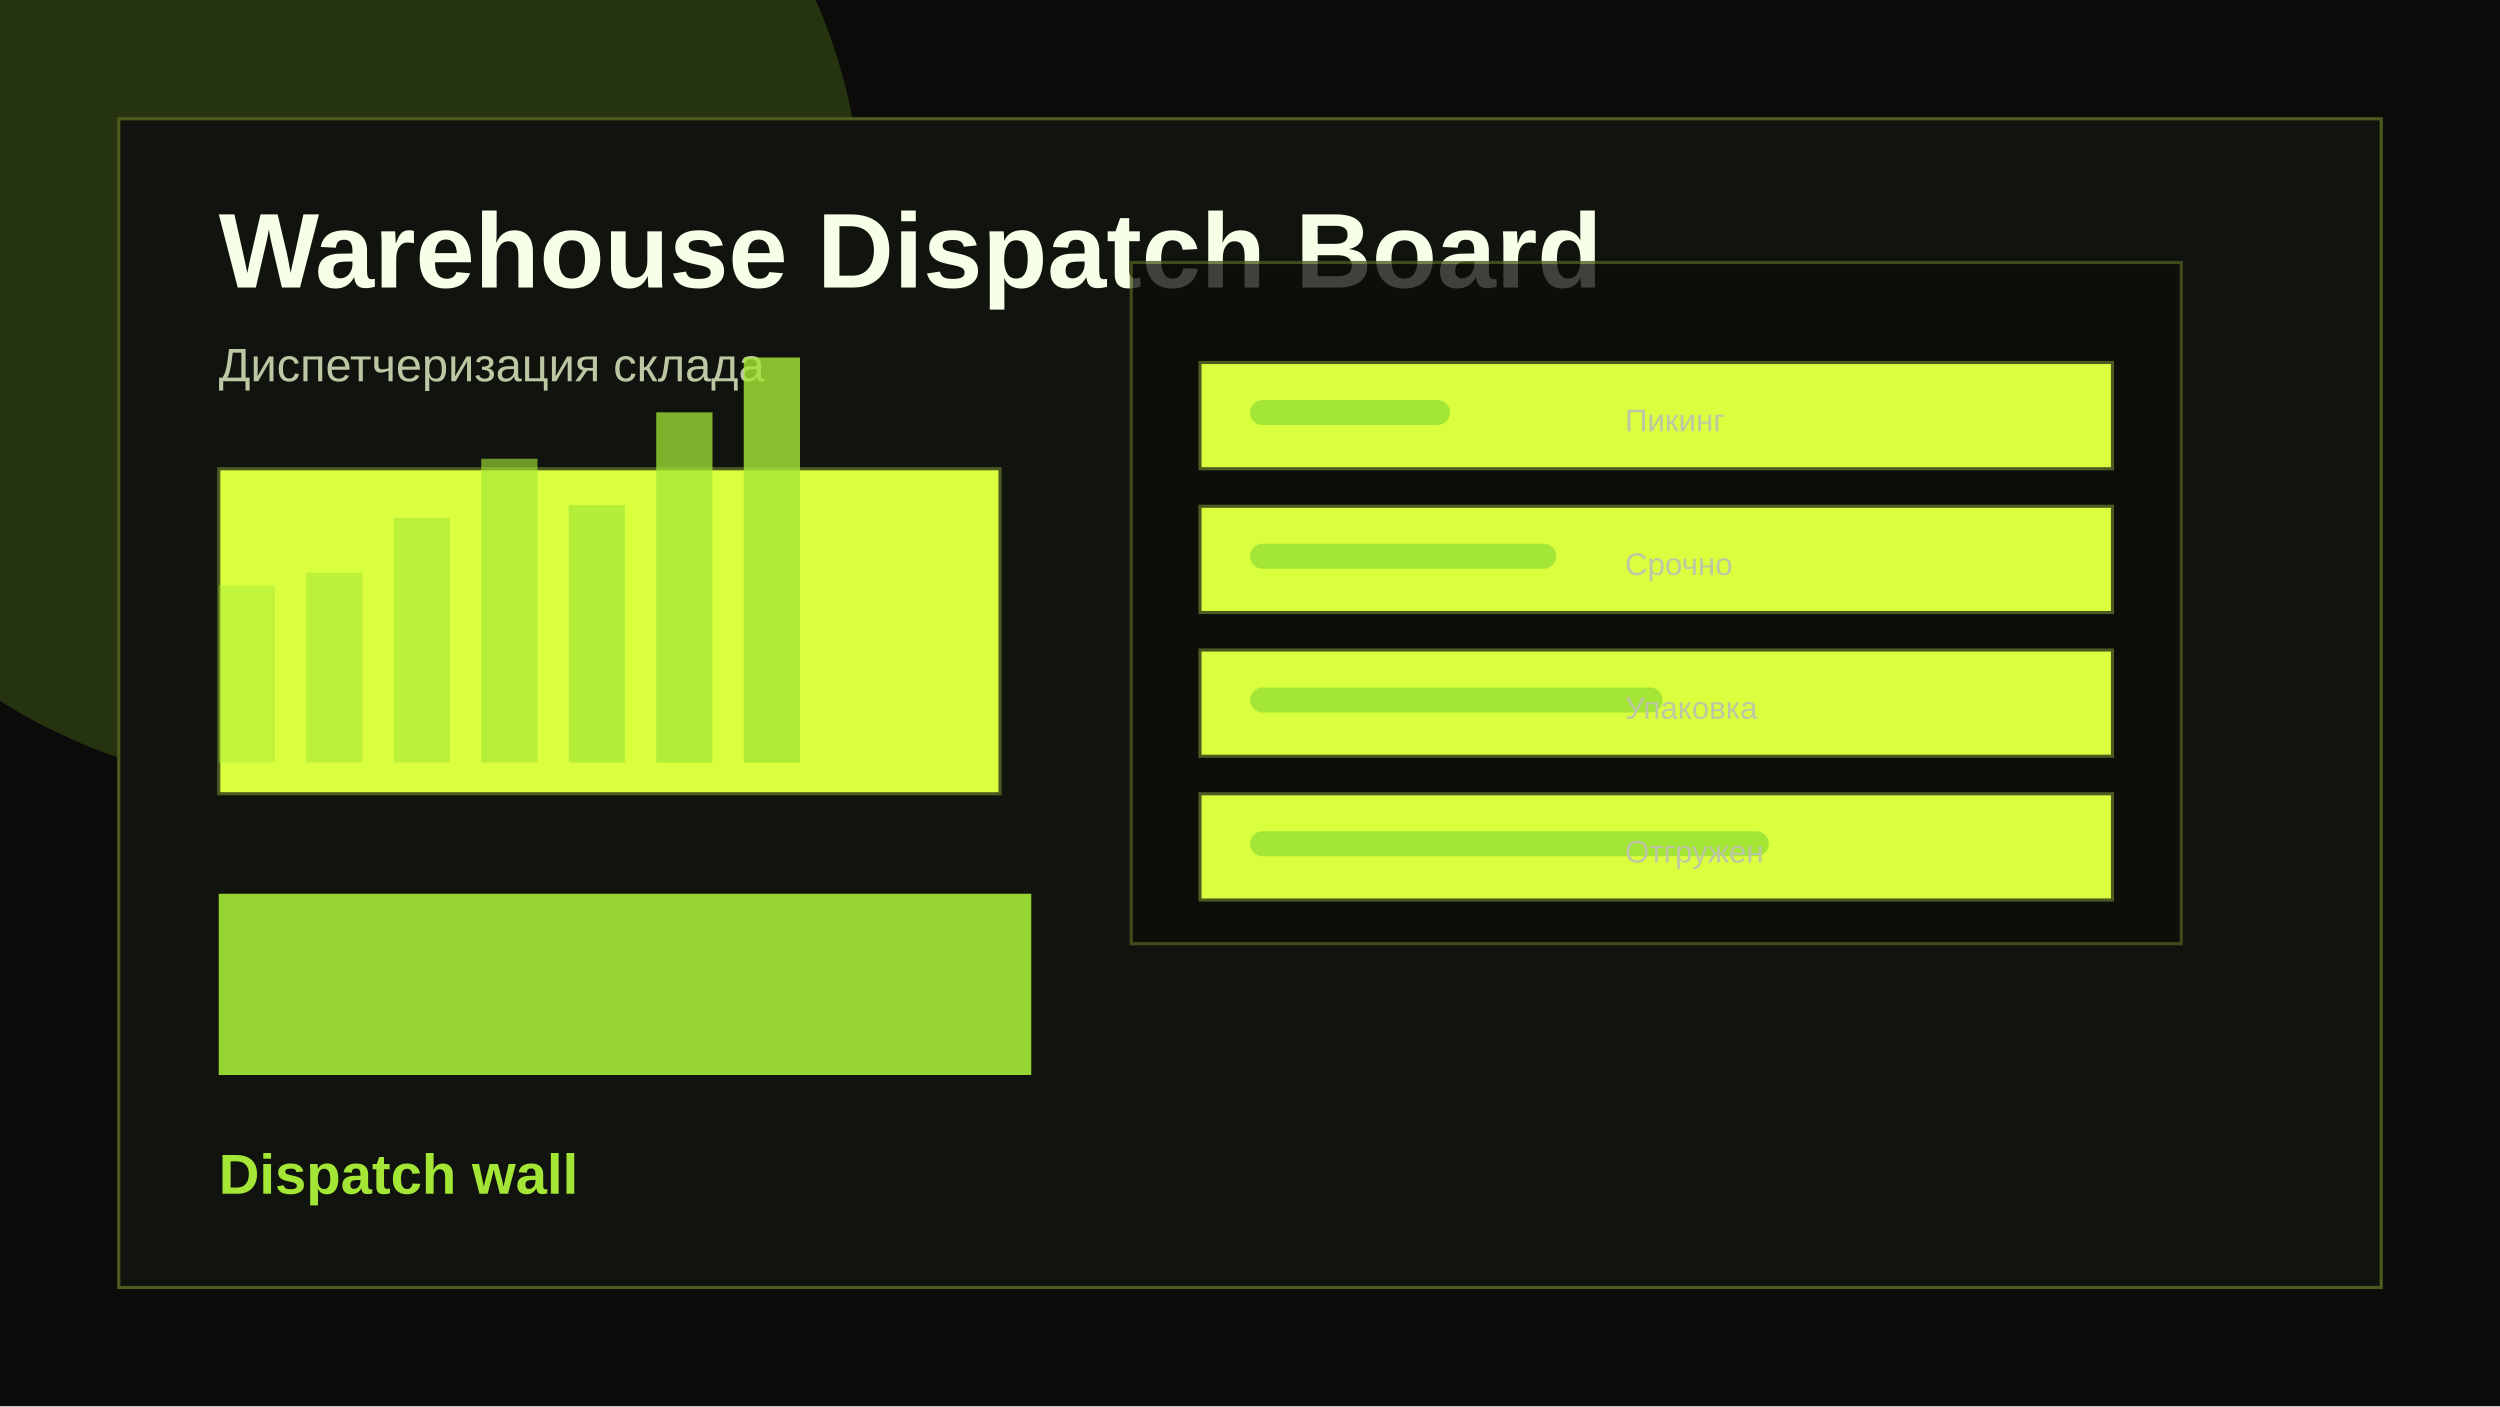
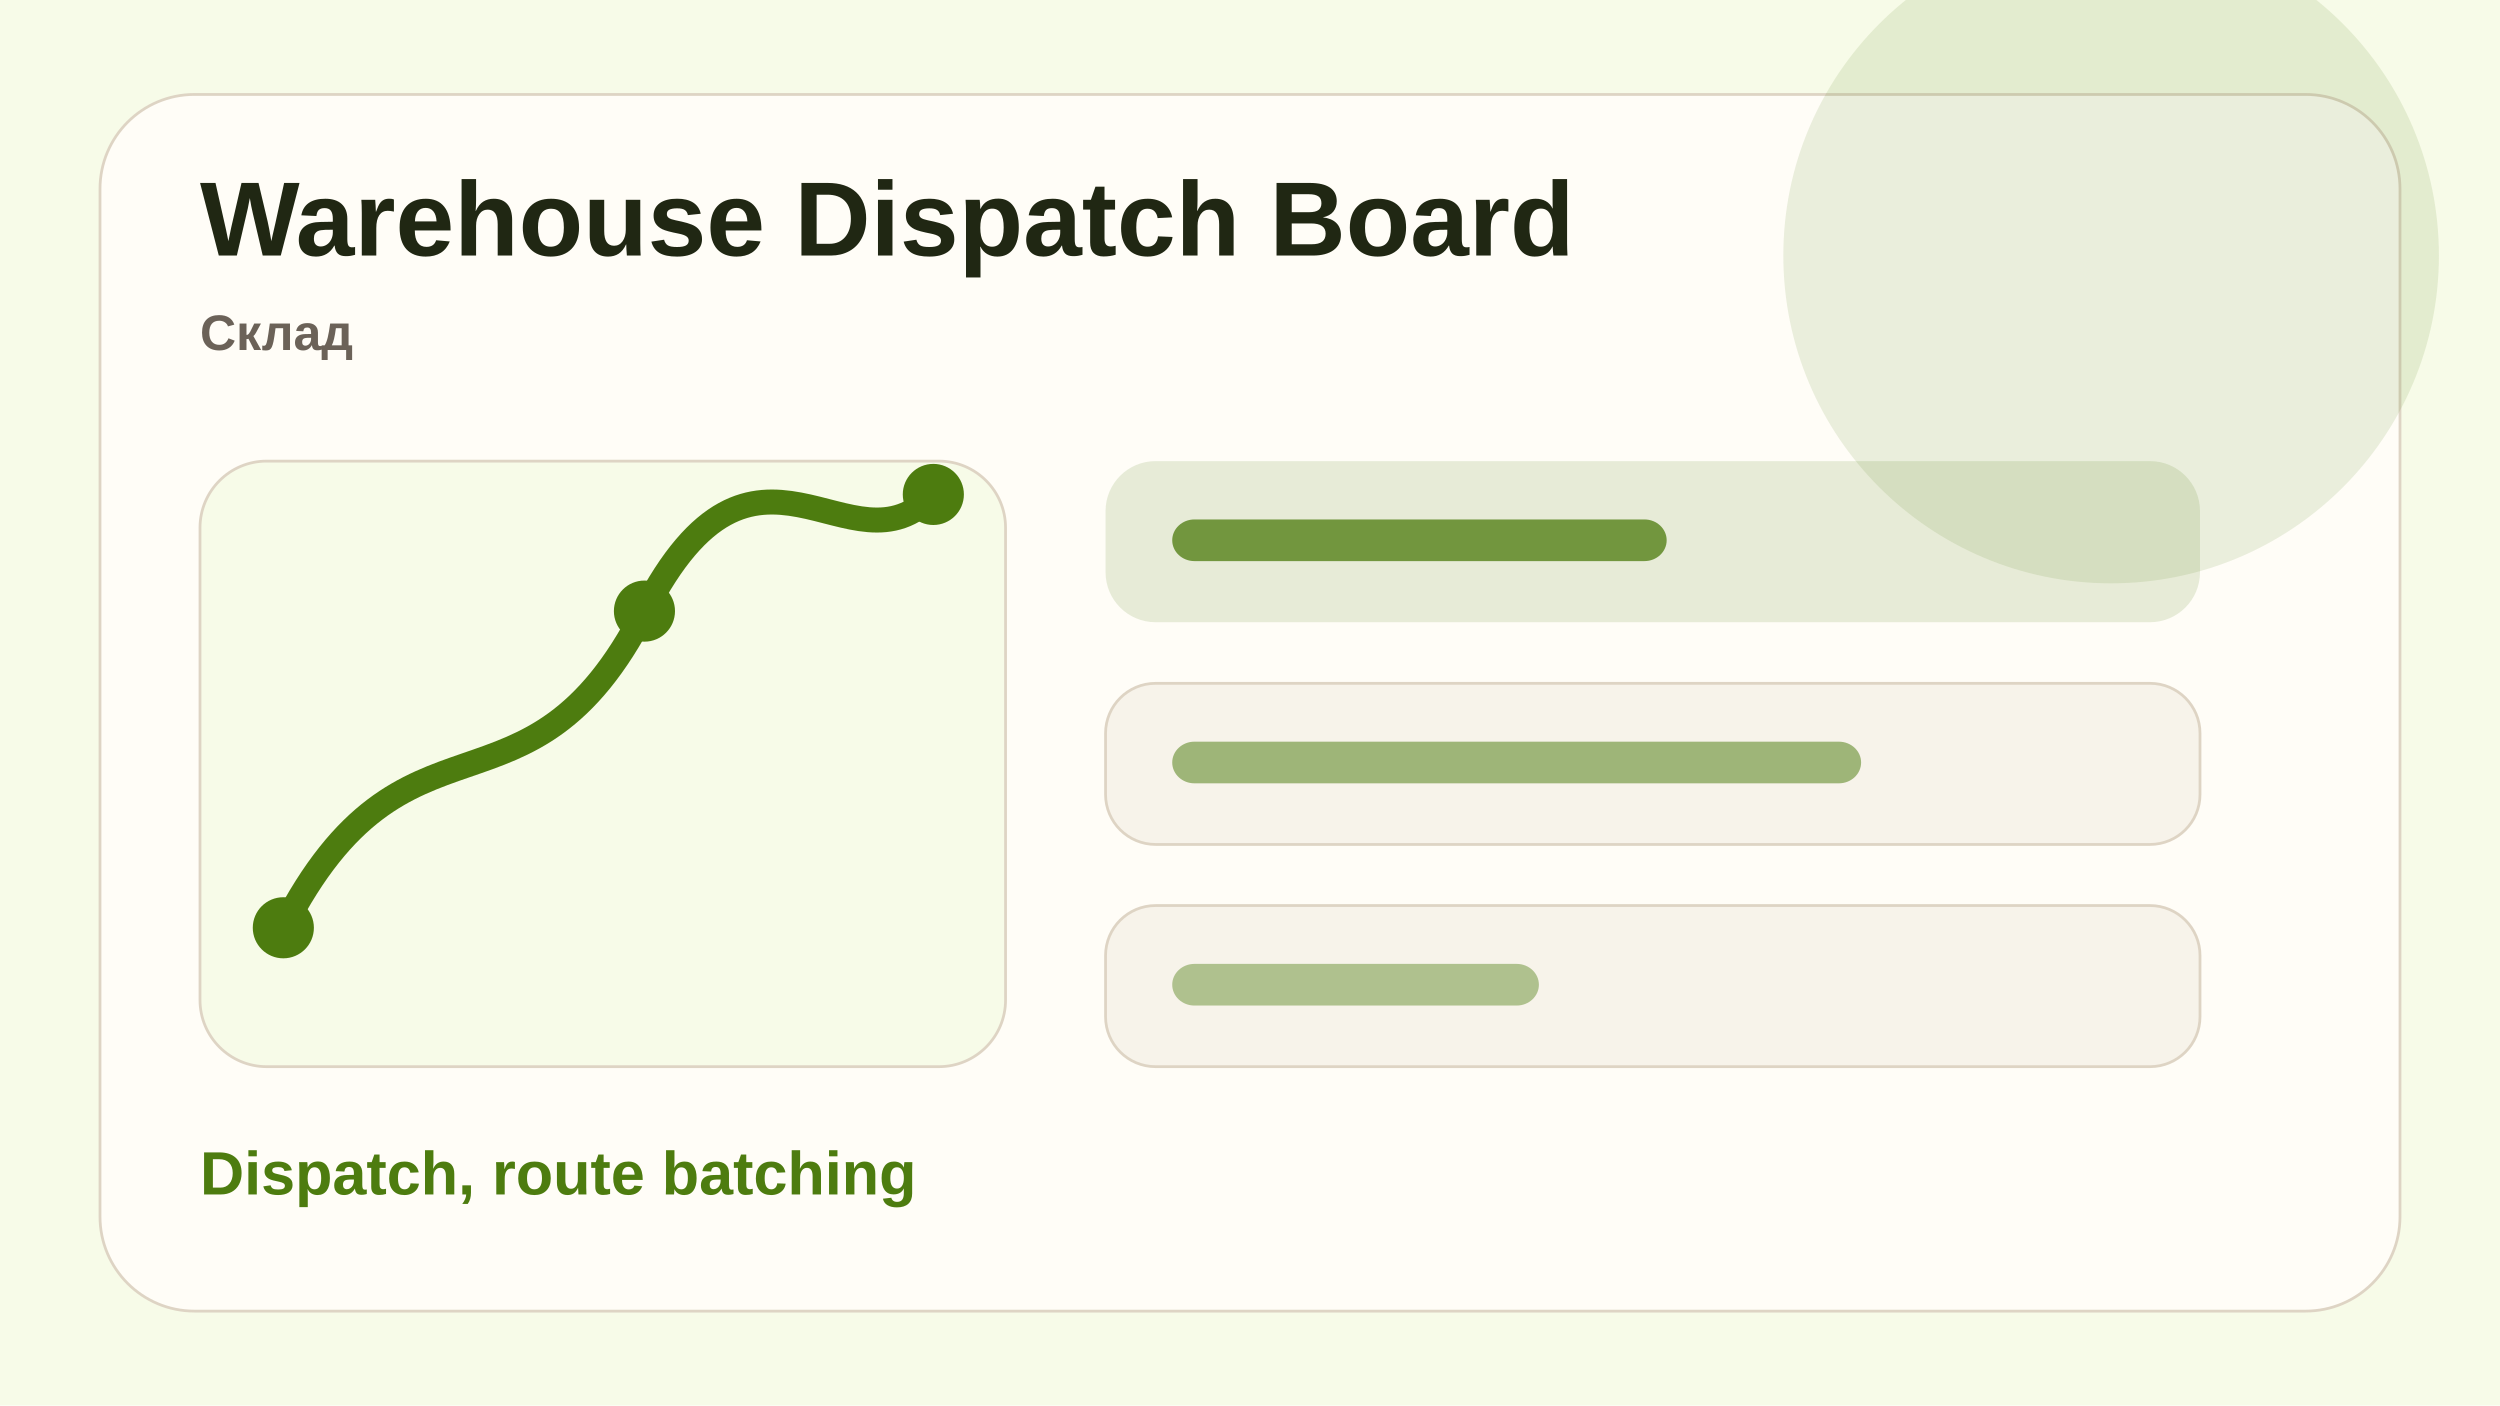
- <svg xmlns="http://www.w3.org/2000/svg" width="800" height="450" viewBox="0 0 800 450">
-   <rect width="800" height="450" fill="#0b0c09" />
-   <circle cx="96" cy="72" r="180" fill="#a3e635" opacity=".18" />
-   <rect x="38" y="38" width="724" height="374" rx="0" fill="#11140e" stroke="#4d5b20" />
-   <text x="70" y="92" fill="#f8ffe8" font-family="Arial" font-size="34" font-weight="900">Warehouse Dispatch Board</text>
-   <text x="70" y="122" fill="#bdc7a4" font-family="Arial" font-size="15">Диспетчеризация склада</text>
-   <rect x="70" y="150" width="250" height="104" rx="0" fill="#d9ff3f" stroke="#4d5b20" />
-   <rect x="70" y="187.3" width="18" height="56.7" rx="0" fill="#a3e635" opacity="0.45" />
-   <rect x="98" y="183.25" width="18" height="60.75" rx="0" fill="#a3e635" opacity="0.51" />
-   <rect x="126" y="165.7" width="18" height="78.3" rx="0" fill="#a3e635" opacity="0.57" />
-   <rect x="154" y="146.8" width="18" height="97.2" rx="0" fill="#a3e635" opacity="0.63" />
-   <rect x="182" y="161.65" width="18" height="82.35" rx="0" fill="#a3e635" opacity="0.69" />
-   <rect x="210" y="131.95" width="18" height="112.05" rx="0" fill="#a3e635" opacity="0.75" />
-   <rect x="238" y="114.4" width="18" height="129.6" rx="0" fill="#a3e635" opacity="0.81" />
-   <rect x="362" y="84" width="336" height="218" rx="0" fill="#0b0c09" opacity=".78" stroke="#4d5b20" />
-   <rect x="384" y="116" width="292" height="34" rx="0" fill="#d9ff3f" stroke="#4d5b20" />
-   <rect x="400" y="128" width="64" height="8" rx="4" fill="#a3e635" />
-   <text x="520" y="138" fill="#bdc7a4" font-size="10" font-family="Arial">Пикинг</text>
-   <rect x="384" y="162" width="292" height="34" rx="0" fill="#d9ff3f" stroke="#4d5b20" />
-   <rect x="400" y="174" width="98" height="8" rx="4" fill="#a3e635" />
-   <text x="520" y="184" fill="#bdc7a4" font-size="10" font-family="Arial">Срочно</text>
-   <rect x="384" y="208" width="292" height="34" rx="0" fill="#d9ff3f" stroke="#4d5b20" />
-   <rect x="400" y="220" width="132" height="8" rx="4" fill="#a3e635" />
-   <text x="520" y="230" fill="#bdc7a4" font-size="10" font-family="Arial">Упаковка</text>
-   <rect x="384" y="254" width="292" height="34" rx="0" fill="#d9ff3f" stroke="#4d5b20" />
-   <rect x="400" y="266" width="166" height="8" rx="4" fill="#a3e635" />
-   <text x="520" y="276" fill="#bdc7a4" font-size="10" font-family="Arial">Отгружен</text>
-   <rect x="70" y="286" width="260" height="58" rx="0" fill="#a3e635" opacity=".92" />
-   <text x="70" y="382" fill="#a3e635" font-family="Arial" font-size="18" font-weight="900">Dispatch wall</text>
+ <svg xmlns="http://www.w3.org/2000/svg" width="900" height="506" viewBox="0 0 900 506">
+   <rect width="900" height="506" fill="#f7fbe8" />
+   <rect x="36" y="34" width="828" height="438" rx="34" fill="#fffdf7" stroke="#ded4c4" />
+   <circle cx="760" cy="92" r="118" fill="#4d7c0f" opacity=".12" />
+   <text x="72" y="92" fill="#202713" font-family="Arial" font-size="38" font-weight="900">Warehouse Dispatch Board</text>
+   <text x="72" y="126" fill="#6b6258" font-family="Arial" font-size="18" font-weight="700">Склад</text>
+   <rect x="72" y="166" width="290" height="218" rx="24" fill="#f7fbe8" stroke="#ded4c4" />
+   <rect x="398" y="166" width="394" height="58" rx="18" fill="#4d7c0f" opacity=".14" />
+   <rect x="422" y="187" width="178" height="15" rx="8" fill="#4d7c0f" opacity=".76" />
+   <rect x="398" y="246" width="394" height="58" rx="18" fill="#f7f3ea" stroke="#ded4c4" />
+   <rect x="422" y="267" width="248" height="15" rx="8" fill="#4d7c0f" opacity=".52" />
+   <rect x="398" y="326" width="394" height="58" rx="18" fill="#f7f3ea" stroke="#ded4c4" />
+   <rect x="422" y="347" width="132" height="15" rx="8" fill="#4d7c0f" opacity=".42" />
+   <path d="M102 334 C146 248 190 302 232 220 C272 142 306 210 336 178" fill="none" stroke="#4d7c0f" stroke-width="9" stroke-linecap="round" />
+   <circle cx="102" cy="334" r="11" fill="#4d7c0f" />
+   <circle cx="232" cy="220" r="11" fill="#4d7c0f" />
+   <circle cx="336" cy="178" r="11" fill="#4d7c0f" />
+   <text x="72" y="430" fill="#4d7c0f" font-family="Arial" font-size="22" font-weight="900">Dispatch, route batching</text>
</svg>
